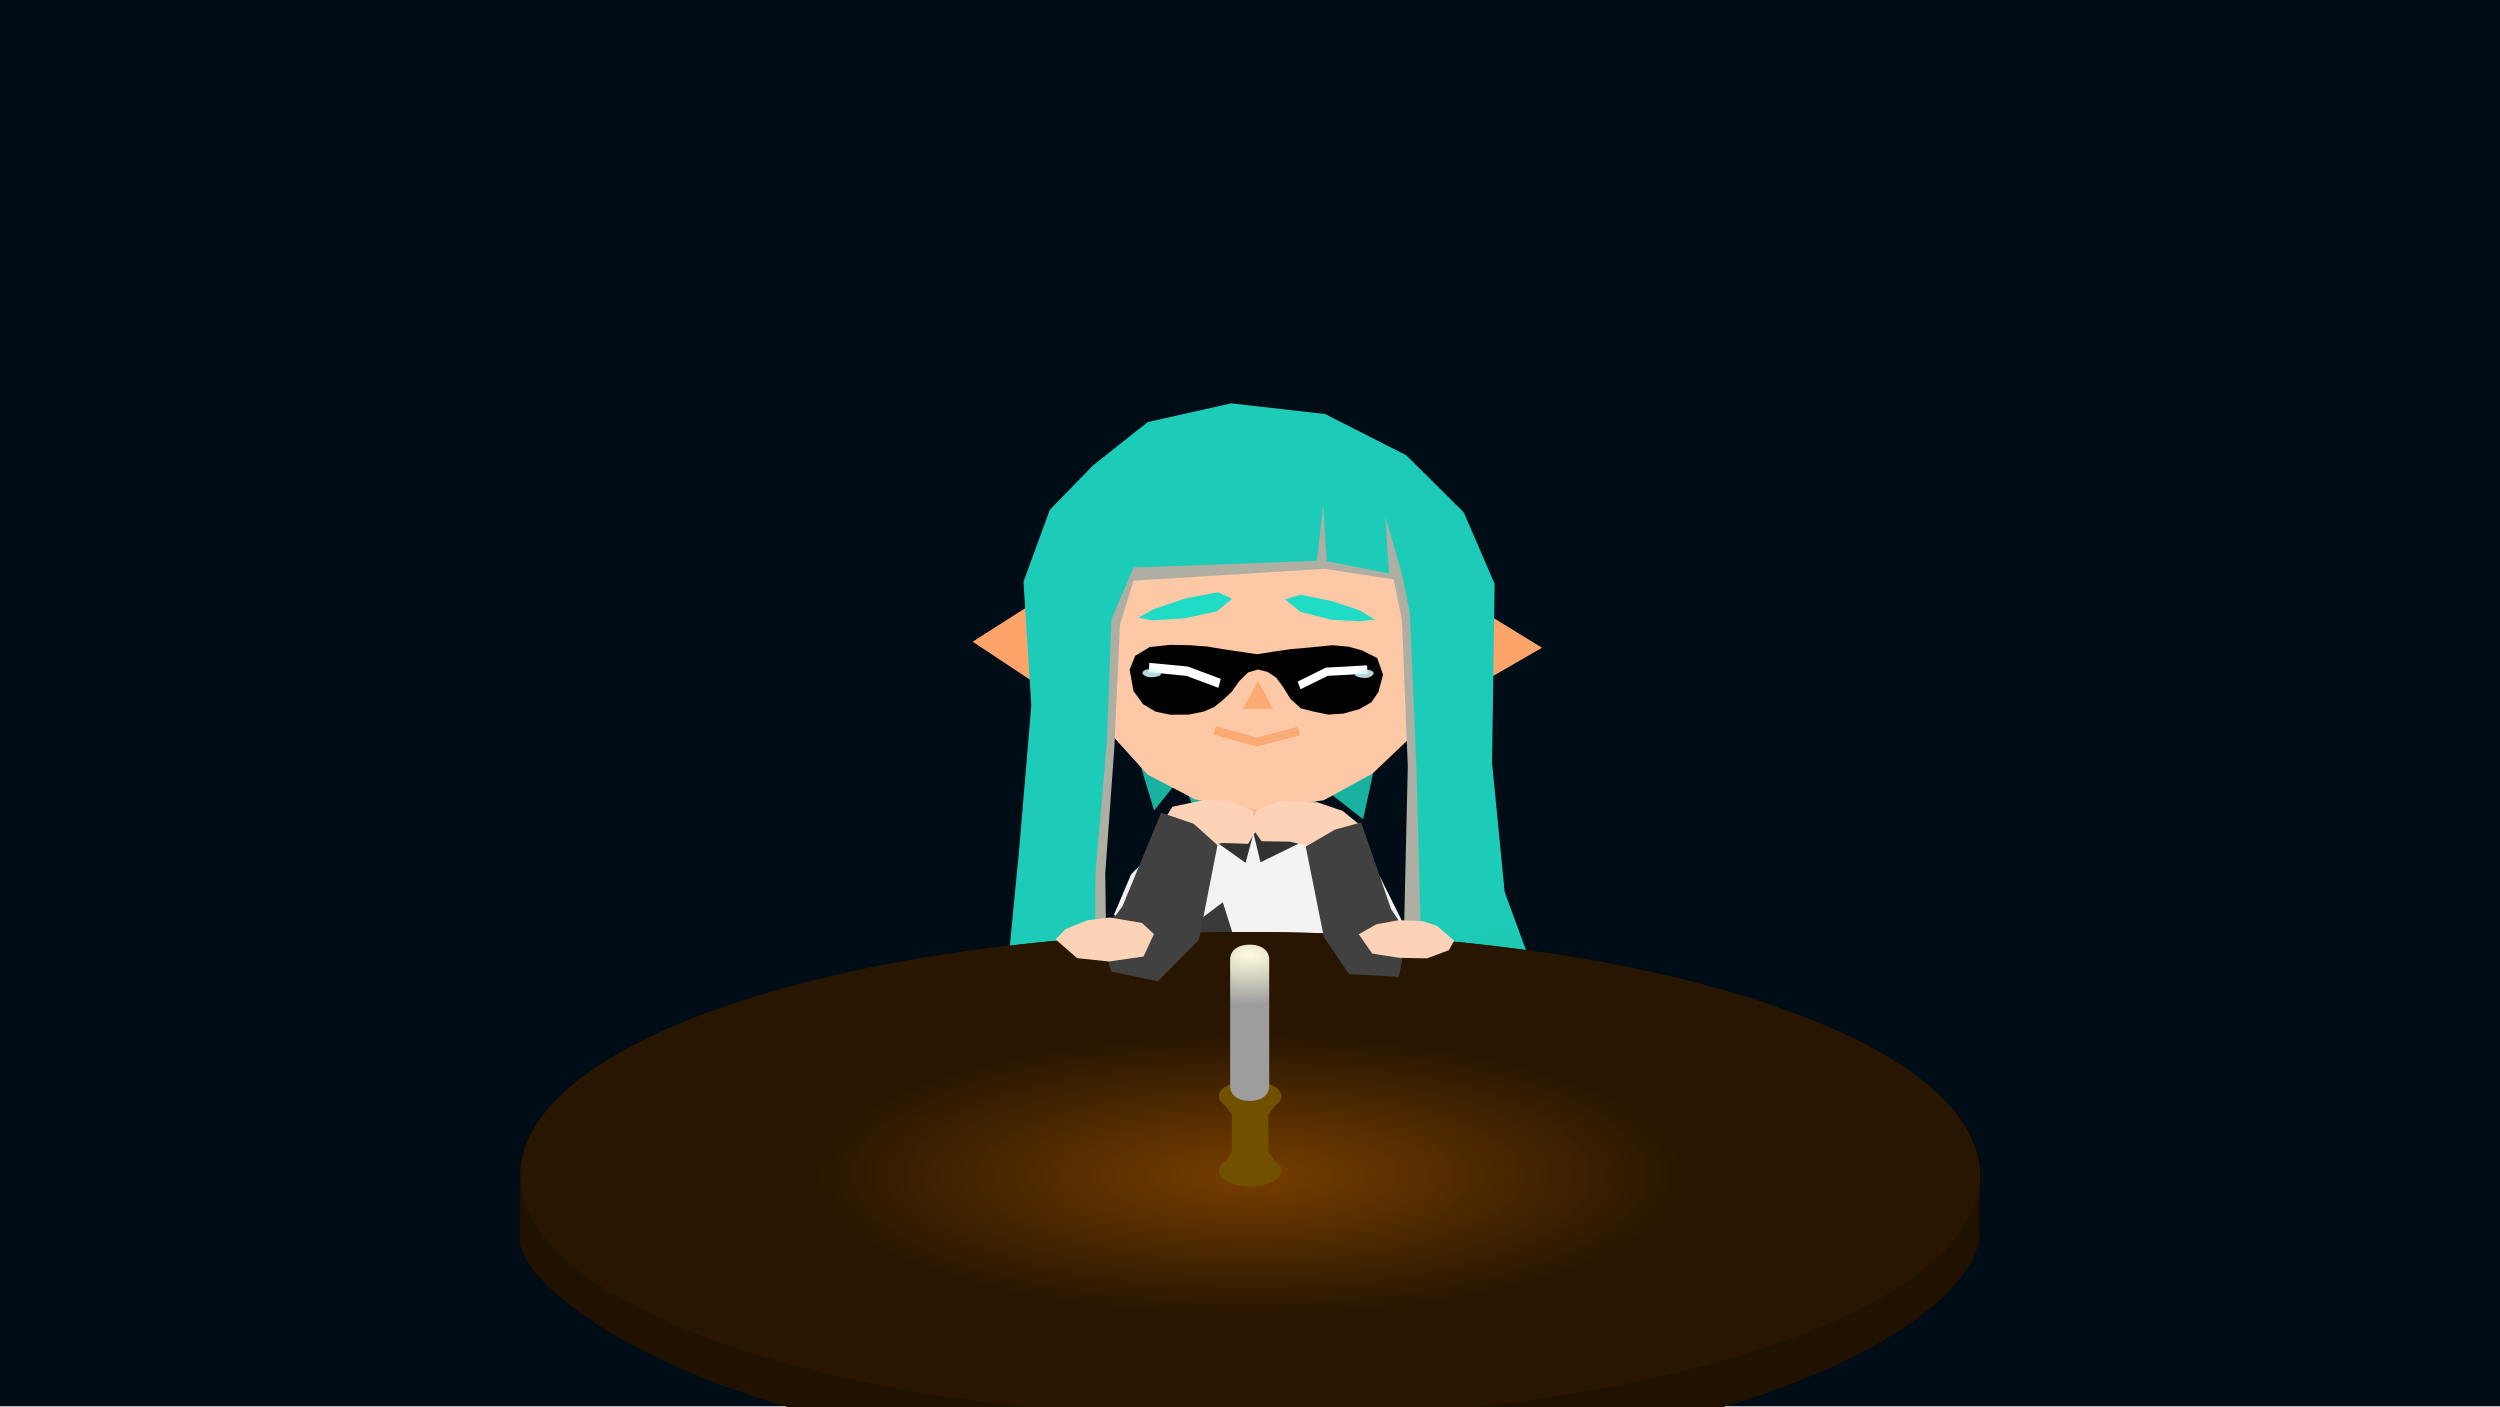
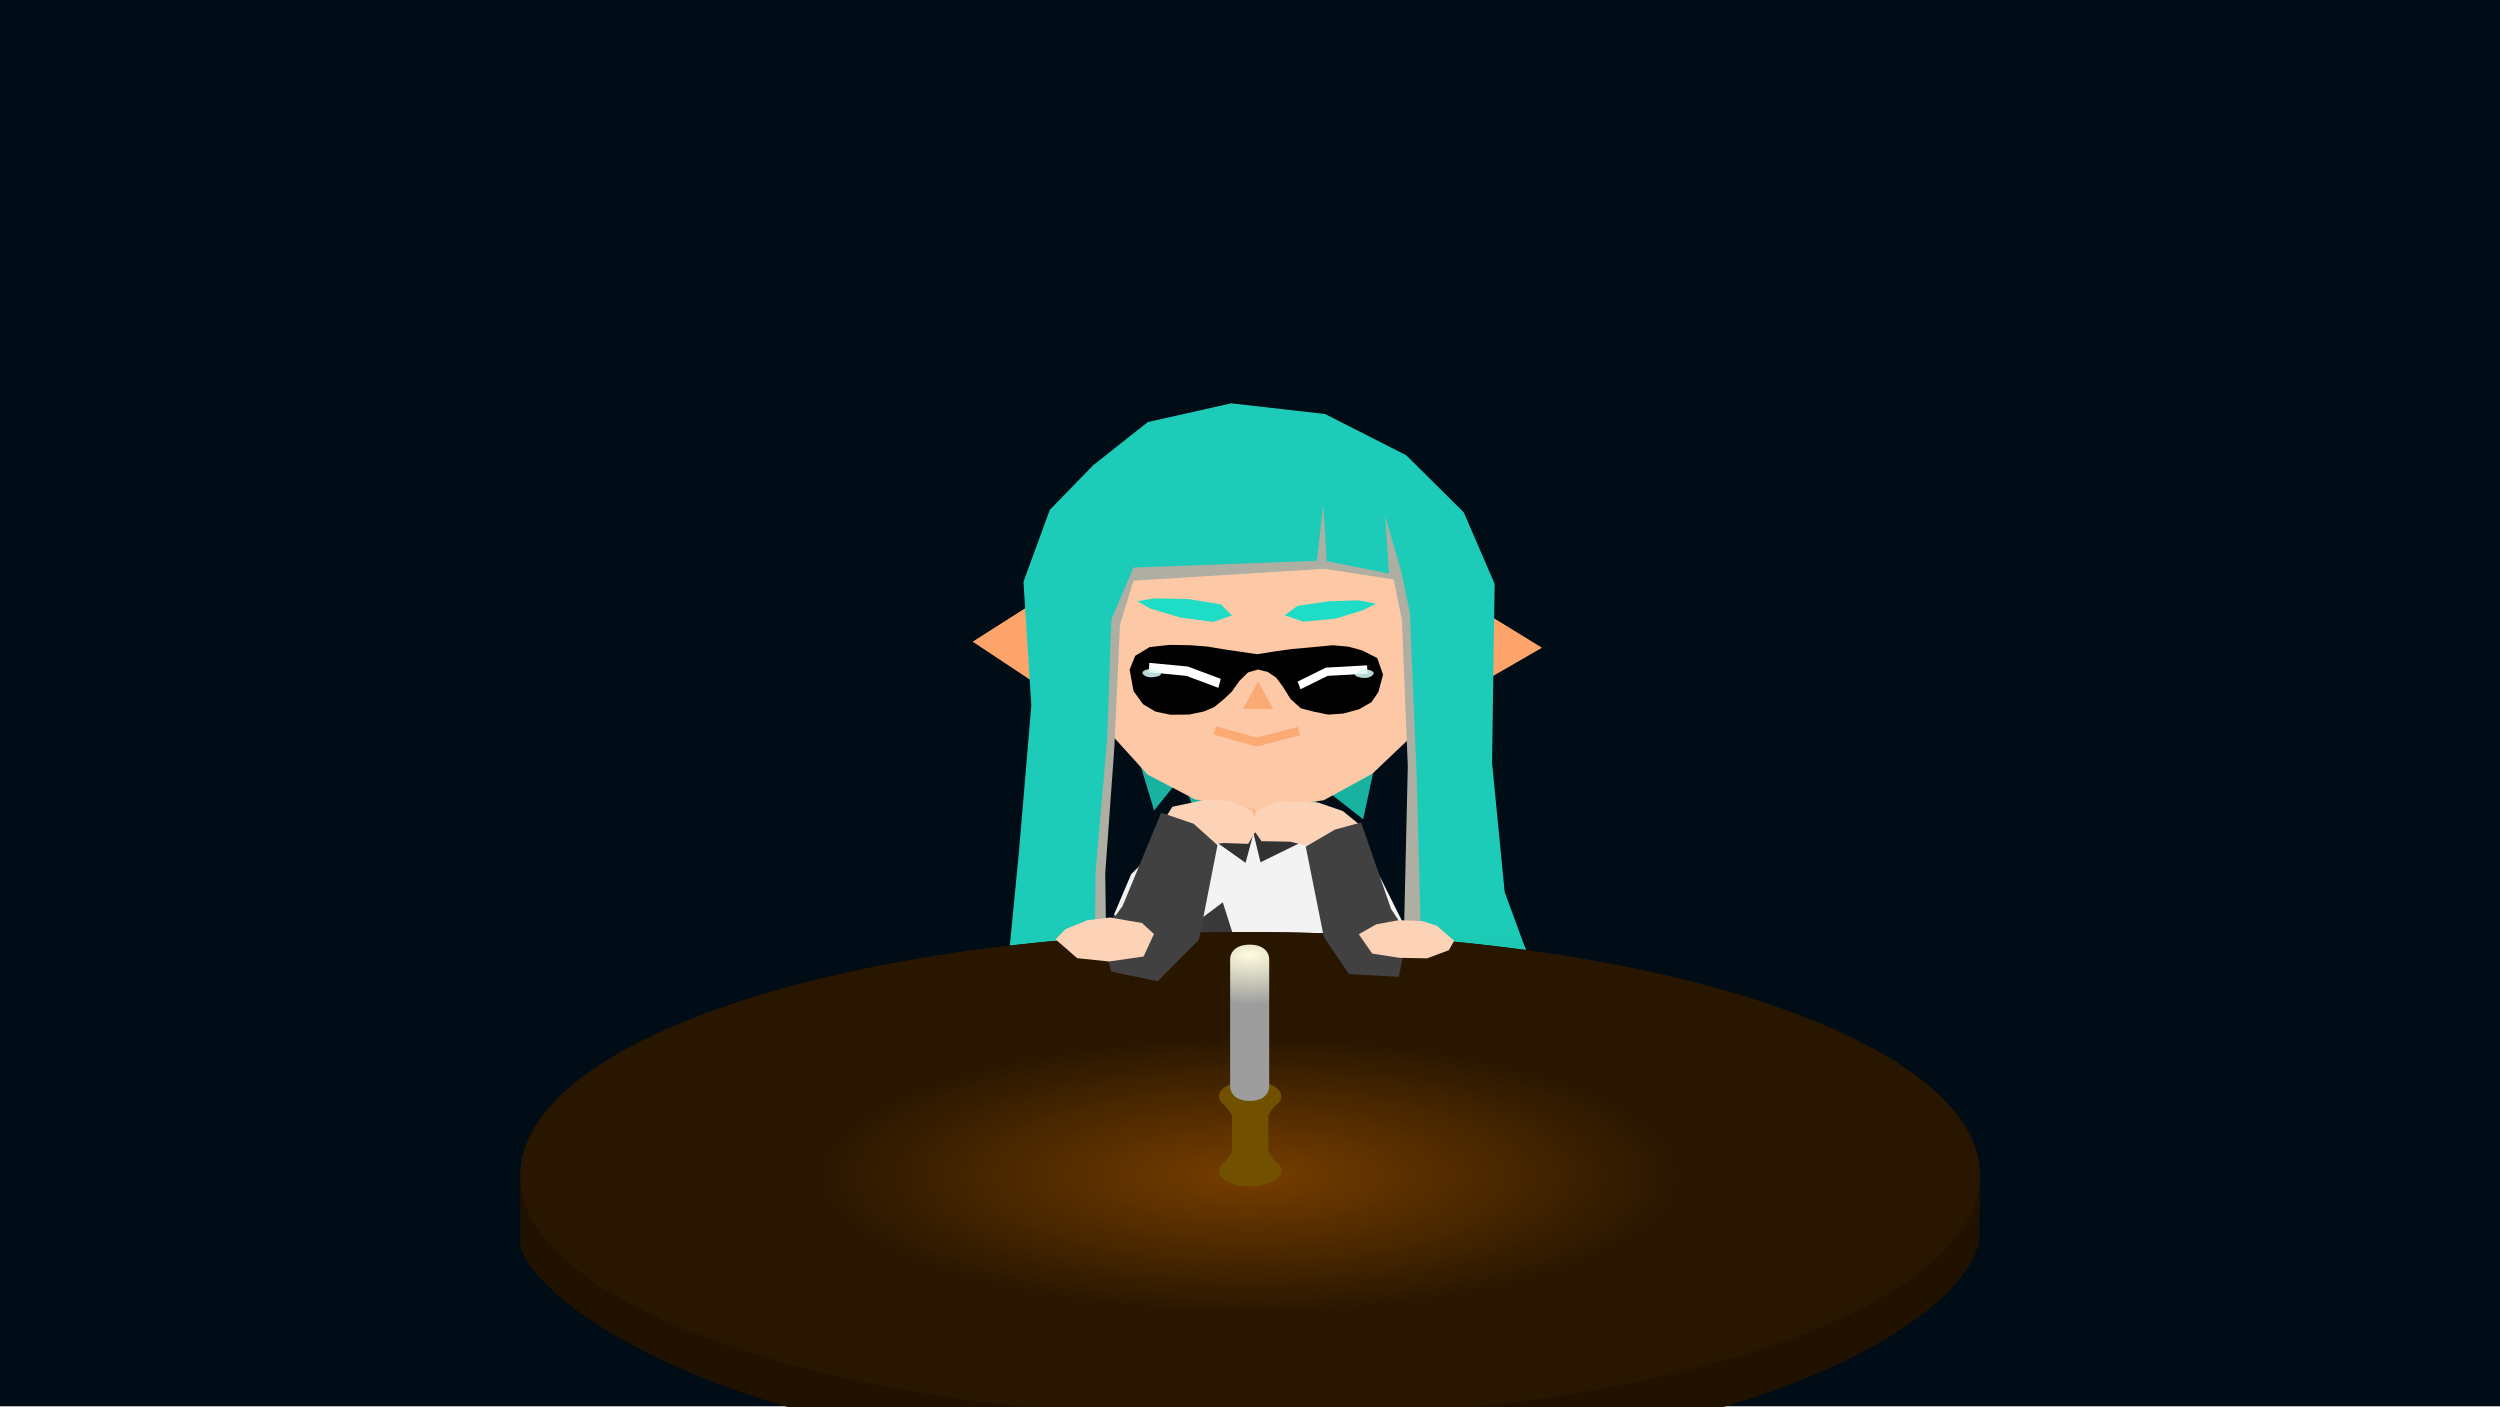
<svg xmlns="http://www.w3.org/2000/svg" xmlns:xlink="http://www.w3.org/1999/xlink" width="1920" height="1080" viewBox="0 0 1920 1080" version="1.1" id="summatia">
  <defs id="defs1">
    <linearGradient id="linearGradient7">
      <stop style="stop-color:#fffbdd;stop-opacity:1;" offset="0" id="stop7" />
      <stop style="stop-color:#9d9d9d;stop-opacity:1;" offset="1" id="stop8" />
    </linearGradient>
    <linearGradient id="linearGradient3">
      <stop style="stop-color:#773e00;stop-opacity:1;" offset="0" id="stop3" />
      <stop style="stop-color:#281600;stop-opacity:1;" offset="1" id="stop4" />
    </linearGradient>
    <clipPath clipPathUnits="userSpaceOnUse" id="clipPath36">
      <path id="path37" style="display:inline;fill:#ffffff;stroke-width:1.13;stroke-linecap:square;stroke-miterlimit:1.5;paint-order:fill markers stroke" d="m 35.738,34.887 c -0.122,0.142 -0.169,0.229 -0.181,0.4 -0.012,0.171 0.033,0.357 0.147,0.462 0.115,0.105 0.276,0.17 0.426,0.186 0.15,0.016 0.306,0.034 0.514,-0.004 0.208,-0.038 0.506,-0.333 0.573,-0.542 0.067,-0.21 0.012,-0.309 -0.162,-0.454 -0.174,-0.145 -0.554,-0.244 -0.813,-0.225 -0.259,0.019 -0.383,0.035 -0.505,0.178 z" />
    </clipPath>
    <clipPath clipPathUnits="userSpaceOnUse" id="clipPath35">
      <path id="path36" style="display:inline;fill:#ffffff;stroke-width:1.182;stroke-linecap:square;stroke-miterlimit:1.5;paint-order:fill markers stroke" d="m 36.054,35.78 c 0.13,0.101 0.288,0.131 0.491,0.148 0.203,0.017 0.42,-0.003 0.586,-0.08 0.166,-0.076 0.257,-0.232 0.336,-0.352 0.078,-0.12 0.084,-0.285 -0.004,-0.441 -0.088,-0.156 -0.266,-0.271 -0.504,-0.325 -0.239,-0.054 -0.632,0.019 -0.828,0.134 -0.195,0.115 -0.294,0.24 -0.291,0.407 0.003,0.167 0.085,0.408 0.215,0.509 z" />
    </clipPath>
    <radialGradient xlink:href="#linearGradient3" id="radialGradient4" cx="960" cy="840" fx="960" fy="840" r="480" gradientTransform="matrix(0.5963422,0,0,0.1919391,387.5115,678.7712)" gradientUnits="userSpaceOnUse" />
    <radialGradient xlink:href="#linearGradient7" id="radialGradient8" cx="971.165" cy="549.211" fx="971.165" fy="549.211" r="15" gradientTransform="matrix(5.079893,0,0,2.512785,-3962.25,-795.5111)" gradientUnits="userSpaceOnUse" />
    <linearGradient xlink:href="#linearGradient44464" id="linearGradient44466" x1="67.294" y1="46.408" x2="82.015" y2="42.96" gradientUnits="userSpaceOnUse" gradientTransform="matrix(-16.59795,0.8676805,0.8676834,16.5979,2315.851,228.58)" />
    <linearGradient id="linearGradient44464">
      <stop style="stop-color:#333333;stop-opacity:1;" offset="0" id="stop44460" />
      <stop style="stop-color:#212121;stop-opacity:1;" offset="1" id="stop44462" />
    </linearGradient>
    <linearGradient xlink:href="#linearGradient44480" id="linearGradient44482" x1="80.828" y1="42.901" x2="93.083" y2="54.099" gradientUnits="userSpaceOnUse" gradientTransform="matrix(-16.59795,0.8676805,0.8676834,16.5979,2315.851,228.58)" />
    <linearGradient id="linearGradient44480">
      <stop style="stop-color:#191919;stop-opacity:1;" offset="0" id="stop44476" />
      <stop style="stop-color:#1a1a1a;stop-opacity:1;" offset="1" id="stop44478" />
    </linearGradient>
    <linearGradient id="linearGradient28165">
      <stop style="stop-color:#3d3d3d;stop-opacity:1;" offset="0" id="stop28161" />
      <stop style="stop-color:#323232;stop-opacity:1;" offset="1" id="stop28163" />
    </linearGradient>
    <linearGradient xlink:href="#linearGradient4322" id="linearGradient19980" x1="37.394" y1="27.035" x2="37.638" y2="50.944" gradientUnits="userSpaceOnUse" />
    <linearGradient id="linearGradient4322">
      <stop style="stop-color:#1dccb8;stop-opacity:1;" offset="0.61" id="stop4318" />
      <stop style="stop-color:#1a9583;stop-opacity:1;" offset="1" id="stop4320" />
    </linearGradient>
    <linearGradient xlink:href="#linearGradient28165" id="linearGradient28167-5" x1="76.784" y1="29.761" x2="86.251" y2="30.79" gradientUnits="userSpaceOnUse" />
    <clipPath clipPathUnits="userSpaceOnUse" id="clipPath44">
      <path id="path45" style="fill:url(#linearGradient45);fill-opacity:1;stroke-width:14.735;stroke-linecap:round;stroke-linejoin:round;paint-order:fill markers stroke" d="m 266.611,136.5 -7.022,7.765 -4.684,12.855 3.6,9.471 5.416,22.46 -1.651,23.497 7.993,3.119 38.132,-0.989 0.011,-18.935 -1.74,-43.253 -5.572,-9.826 -7.423,-7.067 -7.409,-1.904 -6.671,2.716 -5.219,-2.437 z" />
    </clipPath>
    <linearGradient xlink:href="#linearGradient28165" id="linearGradient45" gradientUnits="userSpaceOnUse" x1="76.784" y1="29.761" x2="86.251" y2="30.79" gradientTransform="matrix(4.511852,0.2358639,-0.2358639,4.511852,-84.50394,24.12827)" />
    <clipPath clipPathUnits="userSpaceOnUse" id="clipPath25">
      <path id="path25" style="display:inline;fill:#ffffff;stroke-width:66.747;stroke-linecap:square;stroke-miterlimit:1.5;paint-order:fill markers stroke" d="m 942.525,516.632 -3.451,11.023 -8.039,10.214 -10.641,3.221 -12.24,3.031 -14.553,-0.815 -10.053,-4.762 -6.224,-9.071 -2.963,-13.312 3.306,-9.631 6.953,-7.91 9.01,-5.823 13.926,-1.361 14.327,2.002 10.836,6.512 7.04,8.129 2.766,8.566 v -1.6e-4 z" />
    </clipPath>
    <clipPath clipPathUnits="userSpaceOnUse" id="clipPath27">
      <path id="path27" style="display:inline;fill:#ffffff;stroke-width:67.431;stroke-linecap:square;stroke-miterlimit:1.5;paint-order:fill markers stroke" d="m 1028.679,491.353 11.729,2.671 7.731,5.981 6.164,9.016 1.059,11.466 -4.648,12.013 -5.65,6.565 -8.681,3.609 -9.925,0.689 -13.921,-1.394 -11.7,-5.636 -8.612,-10.344 -2.697,-9.589 3.872,-8.627 8.734,-8.195 12.219,-6.044 z" />
    </clipPath>
    <clipPath clipPathUnits="userSpaceOnUse" id="clipPath29">
      <path id="path31" style="display:inline;fill:#ffffff;stroke-width:66.748;stroke-linecap:square;stroke-miterlimit:1.5;paint-order:fill markers stroke" d="m 942.525,516.632 -3.451,11.023 -8.039,10.214 -10.641,3.221 -12.24,3.031 -14.553,-0.815 -10.053,-4.762 -6.224,-9.071 -2.963,-13.312 3.465,-7.553 6.953,-4.235 9.49,-1.828 13.446,-1.041 15.446,0.884 9.717,1.878 6.88,4.614 2.766,7.767 v -1.2e-4 z" />
    </clipPath>
    <clipPath clipPathUnits="userSpaceOnUse" id="clipPath33">
      <path id="path33" style="display:inline;fill:#ffffff;stroke-width:67.431;stroke-linecap:square;stroke-miterlimit:1.5;paint-order:fill markers stroke" d="m 1026.443,502.218 12.529,1.713 9.17,1.667 5.844,4.861 1.374,10.029 -2.953,12.352 -7.345,6.226 -8.681,3.609 -9.925,0.689 -13.921,-1.394 -11.7,-5.636 -8.612,-10.344 -2.697,-9.589 3.872,-8.628 7.136,-2.763 11.259,-1.891 z" />
    </clipPath>
  </defs>
  <g id="layer1">
    <rect style="fill:#000c16;stroke-width:16;stroke-linecap:round;stroke-linejoin:round;paint-order:stroke fill markers;fill-opacity:1" id="rect1" width="1920" height="1080" x="0" y="0" />
    <g id="g19">
      <g id="g21">
        <path id="rect18344" style="display:inline;fill:#19b2a1;fill-opacity:1;stroke-width:55.347;stroke-linecap:round;stroke-linejoin:round;stroke-miterlimit:1.5;paint-order:fill markers stroke" d="m 1064.428,547.842 -201.458,-2.991 23.366,77.601 20.654,-25.644 13.697,33.508 47.978,-38.036 32.296,38.714 15.974,-25.302 29.968,23.515 z" class="summatia-head" />
        <rect style="display:inline;fill:#f7b88d;fill-opacity:1;stroke:none;stroke-width:63.571;stroke-linecap:round;stroke-linejoin:round;stroke-miterlimit:1.5;paint-order:fill markers stroke" id="rect7023" width="50.104" height="26.275" x="-989.142" y="617.053" transform="matrix(-0.9999961,0.00280194,0.00280196,0.9999961,0,0)" />
        <path id="rect1627" style="fill:#f7b88d;fill-opacity:1;stroke-width:54.206;stroke-linecap:round;stroke-linejoin:round;paint-order:fill markers stroke" d="m 1026.175,912.072 -6.354,-44.818 13.902,-101.434 -7.037,-37.071 5.534,-7.858 5.41,90.426 43.412,-7.866 -6.141,-84.698 -45.789,-72.917 -17.666,-11.354 -98.171,6.43 -40.365,35.136 1.581,66.693 3.148,138.004 -6.326,38.735 16.373,38.143 9.293,111.424 11.209,170.412 10.496,52.325 68.73,12.535 -31.816,-67.06 -8.923,-179.792 -0.523,-91.627 20.78,3.531 9.613,92.122 11.912,167.321 16.834,43.224 62.99,18.896 -31.036,-54.871 -10.221,-174.568 z" />
        <path id="rect7144" style="display:inline;fill:url(#linearGradient44466);fill-opacity:1;stroke-width:54.206;stroke-linecap:round;stroke-linejoin:round;paint-order:fill markers stroke" d="m 1036.671,1011.767 -2.252,-37.514 -0.21,-68.657 -86.088,42.143 23.178,75.467 40.129,2.83 z" />
        <path id="rect7088" style="display:inline;fill:url(#linearGradient44482);fill-opacity:1;stroke-width:54.206;stroke-linecap:round;stroke-linejoin:round;paint-order:fill markers stroke" d="m 1036.279,901.974 -162.377,23.993 12.088,48.842 4.354,57.036 27.456,2.605 30.553,-7.626 8.383,-61.301 31.358,-23.413 z" />
        <path id="rect7-61" style="display:inline;fill:#1dccb8;fill-opacity:1;stroke-width:9.101;stroke-linecap:round;stroke-linejoin:round" d="m 881.502,914.036 -6.23,3.349 12.683,51.715 5.947,63.082 4.947,0.469 -5.136,-64 z" />
        <g id="g12461-1" style="display:inline;stroke-width:1.541" transform="matrix(20.70068,2.170246,-2.170246,20.70061,-685.3897,35.94468)">
          <path id="rect7255-2" style="fill:url(#linearGradient28167-5);fill-opacity:1;stroke-width:3.261;stroke-linecap:round;stroke-linejoin:round;paint-order:fill markers stroke" d="m 78.907,20.781 -1.462,1.798 -0.887,2.895 0.905,2.052 1.457,4.902 -0.093,5.213 1.803,0.597 8.417,-0.659 -0.216,-4.185 -0.884,-9.54 -1.345,-2.108 -1.723,-1.476 -1.66,-0.335 -1.443,0.677 -1.182,-0.478 z" />
          <path id="rect3-4" style="display:inline;fill:#f3f3f3;fill-opacity:1;stroke-width:3.166;stroke-linecap:round;stroke-linejoin:round" transform="matrix(0.2210344,-0.01155491,0.01155491,0.2210344,18.39948,-6.309615)" d="m 270.063,133.239 13.529,-3.186 25.489,3.511 3.341,20.444 -10.392,8.076 -7.121,-12.6 -12.202,19.008 -7.623,-20.352 -11.386,9.531 -11.515,-11.457 -1.353,-8.294 z" clip-path="url(#clipPath44)" />
          <path id="rect4-0" style="fill:#323232;fill-opacity:1;stroke-width:1.944" transform="matrix(0.2210344,-0.01155491,0.01155491,0.2210344,18.39948,-6.309615)" d="m 268.6,135.096 5.158,-2.312 5.831,3.623 -1.06,4.964 z" />
          <path id="path5-7" style="fill:#323232;fill-opacity:1;stroke-width:1.944" transform="matrix(0.2210344,-0.01155491,0.01155491,0.2210344,18.39948,-6.309615)" d="m 292.315,134.868 -6.58,-2.376 -6.146,3.915 1.424,4.74 z" />
        </g>
      </g>
      <g id="g20" class="summatia-head">
        <path id="path35540-5" style="display:inline;fill:#fda46b;stroke-width:51.48;stroke-linecap:square;stroke-linejoin:round;stroke-miterlimit:1.5;paint-order:stroke fill markers" d="m 1184.25,497.466 -94.665,-58.151 -7.43,117.067 z" />
        <path id="path35595-6" style="display:inline;fill:#fda46b;fill-opacity:1;stroke-width:51.48;stroke-linecap:square;stroke-linejoin:round;stroke-miterlimit:1.5;paint-order:stroke fill markers" d="m 747.001,492.806 67.392,-42.937 9.898,94.229 z" />
        <path id="rect29671-9" style="fill:#fdc8a5;fill-opacity:1;stroke-width:40.907;stroke-linecap:square;stroke-linejoin:round;stroke-miterlimit:1.5;paint-order:stroke fill markers" d="m 812.264,421.705 -19.138,39.948 7.857,49.072 -2.039,27.314 41.398,11.633 41.054,45.256 36.442,19.04 46.329,7.669 52.444,-7.031 37.459,-20.487 39.448,-37.534 12.178,-48.003 -3.961,-50.081 -13.101,-45.404 -2.865,-34.631 -16.755,-30.543 -55.263,-10.951 -60.476,19.008 -76.606,-0.753 -37.075,20.629 z" />
        <g id="g22">
          <g id="g34873-7" transform="matrix(-14.30522,-1.419433,-1.229907,13.76631,1561.106,121.8662)" style="display:inline;stroke-width:1.364">
            <path id="mouth-smile" style="display:inline;fill:none;stroke:#fcaa73;stroke-width:0.482;stroke-linecap:round;stroke-linejoin:bevel;stroke-miterlimit:1.5;stroke-dasharray:none;stroke-opacity:1;paint-order:fill markers stroke" d="m 40.807,36.102 -2.282,0.418 -2.197,-0.843 2.197,0.843 z" />
            <path id="mouth-sad" style="display:none;fill:none;stroke:#fcaa73;stroke-width:0.482;stroke-linecap:round;stroke-linejoin:bevel;stroke-miterlimit:1.5;stroke-dasharray:none;stroke-opacity:1;paint-order:fill markers stroke" d="m 40.955,36.721 -2.459,-0.9 -2.279,0.379 2.279,-0.379 z" />
          </g>
          <g id="mouth-laugh" transform="matrix(-64.39817,-7.367577,-8.32369,64.34145,3547.245,-1154.942)" style="display:none;stroke-width:1.463">
            <path id="rect29358-2" style="stroke-width:0.774;stroke-linecap:square;stroke-miterlimit:1.5;paint-order:fill markers stroke" d="m 35.505,30.702 1.226,0.113 -0.139,0.202 -0.164,0.128 -0.377,0.034 -0.343,-0.101 -0.116,-0.145 z" />
            <path id="path29517-5" style="fill:#ffffff;fill-opacity:1;stroke-width:0.774;stroke-linecap:square;stroke-miterlimit:1.5;paint-order:fill markers stroke" d="m 35.505,30.702 1.226,0.113 -0.271,0.016 -0.052,0.093 -0.103,-0.083 -0.4,-0.039 -0.103,0.093 -0.024,-0.124 z" />
            <path id="path29519-47" style="fill:#ffffff;fill-opacity:1;stroke-width:0.774;stroke-linecap:square;stroke-miterlimit:1.5;paint-order:fill markers stroke" d="m 35.976,31.082 0.09,-0.068 0.086,0.089 0.277,0.042 -0.377,0.034 -0.343,-0.101 z" />
          </g>
          <g id="mouth-mad" transform="matrix(-64.39817,-7.367577,-8.32369,64.34145,3547.245,-1154.942)" style="display:none;stroke-width:1.463">
            <path id="path28" style="stroke-width:0.774;stroke-linecap:square;stroke-miterlimit:1.5;paint-order:fill markers stroke" d="m 35.646,30.713 0.929,0.089 -0.029,0.211 -0.002,0.18 -0.487,-0.051 -0.464,-0.043 0.048,-0.177 z" />
            <path id="path29" style="fill:#ffffff;fill-opacity:1;stroke-width:0.774;stroke-linecap:square;stroke-miterlimit:1.5;paint-order:fill markers stroke" d="m 35.646,30.713 0.929,0.089 -0.114,0.029 -0.065,0.114 -0.09,-0.104 -0.4,-0.039 -0.103,0.093 -0.024,-0.124 z" />
            <path id="path30" style="fill:#ffffff;fill-opacity:1;stroke-width:0.774;stroke-linecap:square;stroke-miterlimit:1.5;paint-order:fill markers stroke" d="m 35.976,31.082 0.09,-0.068 0.086,0.089 0.392,0.09 -0.487,-0.051 -0.464,-0.043 z" />
          </g>
          <path id="path37896-4" style="display:inline;fill:#fcaa73;stroke-width:54.73;stroke-linecap:square;stroke-linejoin:round;stroke-miterlimit:1.5;paint-order:stroke fill markers" d="m 954.723,544.405 23.039,0.082 -11.594,-21.32 -11.445,21.238 z" />
          <g id="blush" style="display:inline;stroke-width:1.364;opacity:0" transform="matrix(-24.86623,0.1291404,0.1378695,26.54456,1927.445,-412.7806)">
            <path id="path49" style="fill:#ff807f;stroke-width:19.1;paint-order:stroke fill markers;fill-opacity:1" transform="matrix(-0.0402141,1.9564324e-4,2.0886756e-4,0.03767148,77.59669,15.17296)" d="m 908.229,551.425 -6.084,7.344 -14.688,3.042 -14.688,-3.042 -6.084,-7.344 6.084,-7.344 14.688,-3.042 14.688,3.042 z" />
            <path id="ellipse49" style="fill:#ff807f;stroke-width:0.743;paint-order:stroke fill markers;fill-opacity:1" transform="matrix(-0.9999882,0.00486498,0.00554436,0.9999846,0,0)" d="m -34.482,36.282 -0.245,0.277 -0.591,0.115 -0.591,-0.115 -0.245,-0.277 0.245,-0.277 0.591,-0.115 0.591,0.115 z" />
          </g>
          <g id="eye" style="display:none">
            <path id="rect29546-3" style="display:inline;stroke-width:90.24;stroke-linecap:square;stroke-miterlimit:1.5;paint-order:fill markers stroke" d="m 927.785,490.227 11.379,4.941 13.978,4.835 12.22,2.445 13.318,-2.092 13.406,-5.994 14.141,-6.052 17.942,-2.93 12.253,1.116 11.069,3.998 9.1,9.717 5.599,17.94 -3.563,13.258 -5.313,7.863 -9.487,5.418 -12.046,3.331 -11.66,0.812 -11.028,-2.244 -10.017,-2.573 -7.961,-7.19 -5.891,-9.504 -5.096,-6.852 -6.49,-4.385 -7.492,-1.888 -7.663,2.235 -6.553,6.47 -6.084,8.511 -6.803,6.319 -6.556,5.329 -7.916,3.353 -11.328,2.395 -14.306,0.117 -11.468,-2.372 -9.638,-5.761 -7.289,-10.063 -2.986,-16.373 4.487,-13.139 11.294,-11.014 15.782,-4.641 15.593,0.244 z" />
            <g id="g24" class="eye-open" style="display:none">
              <path id="path35304-0" style="display:inline;fill:#ffffff;stroke-width:67.431;stroke-linecap:square;stroke-miterlimit:1.5;paint-order:fill markers stroke" d="m 1028.679,491.353 11.729,2.672 7.731,5.981 6.164,9.016 1.059,11.466 -4.648,12.013 -5.65,6.565 -8.681,3.609 -9.925,0.689 -13.921,-1.394 -11.7,-5.636 -8.612,-10.344 -2.697,-9.589 3.872,-8.628 8.734,-8.195 12.219,-6.044 z" />
              <path id="path35306-7" style="display:inline;fill:#ffffff;stroke-width:66.747;stroke-linecap:square;stroke-miterlimit:1.5;paint-order:fill markers stroke" d="m 942.525,516.632 -3.451,11.023 -8.039,10.214 -10.641,3.221 -12.24,3.031 -14.553,-0.815 -10.053,-4.762 -6.224,-9.071 -2.963,-13.312 3.306,-9.631 6.953,-7.91 9.01,-5.823 13.926,-1.361 14.327,2.002 10.836,6.512 7.04,8.129 2.766,8.566 v -1.6e-4 z" />
              <g id="g27" clip-path="url(#clipPath27)">
                <path id="path81" style="display:inline;fill:#9ae4b6;fill-opacity:1;stroke-width:62.174;stroke-linecap:square;stroke-linejoin:round;stroke-miterlimit:1.5;paint-order:stroke fill markers" d="m 998.222,527.822 11.278,9.581 14.145,2.099 13.221,-5.946 8.755,-12.397 1.942,-15.527 -5.39,-14.496 -11.278,-9.581 -14.145,-2.099 -13.221,5.946 -8.754,12.397 -1.942,15.527 z" mask="none" class="pupil left-pupil" />
                <path id="path82" style="display:inline;stroke-width:51.781;stroke-linecap:square;stroke-linejoin:round;stroke-miterlimit:1.5;paint-order:stroke fill markers" d="m 1006.726,521.822 7.126,5.862 8.849,1.161 8.202,-3.852 5.356,-7.832 1.076,-9.714 -3.493,-8.993 -7.126,-5.862 -8.849,-1.161 -8.202,3.852 -5.356,7.832 -1.076,9.714 z" mask="none" class="pupil left-pupil" />
              </g>
              <g id="g25" clip-path="url(#clipPath25)">
                <path id="path35475-4" style="fill:#9ae4b6;fill-opacity:1;stroke-width:62.174;stroke-linecap:square;stroke-linejoin:round;stroke-miterlimit:1.5;paint-order:stroke fill markers" d="m 891.202,527.187 11.278,9.581 14.145,2.099 13.221,-5.946 8.754,-12.397 1.942,-15.527 -5.39,-14.496 -11.278,-9.581 -14.145,-2.099 -13.221,5.946 -8.754,12.397 -1.942,15.527 z" mask="none" class="pupil right-pupil" clip-path="none" />
                <path id="path35477-3" style="stroke-width:51.782;stroke-linecap:square;stroke-linejoin:round;stroke-miterlimit:1.5;paint-order:stroke fill markers" d="m 899.706,521.187 7.126,5.862 8.849,1.16 8.202,-3.852 5.356,-7.832 1.076,-9.714 -3.493,-8.992 -7.126,-5.862 -8.849,-1.16 -8.202,3.852 -5.356,7.832 -1.076,9.714 z" mask="none" class="pupil right-pupil" clip-path="none" />
              </g>
              <g id="g3-1" class="tears" style="display:inline" transform="translate(-0.04364516,0.1242192)">
                <path id="path3-2" style="fill:#d5f9f5;fill-opacity:0.867;stroke-width:7.554;paint-order:fill markers stroke" d="m 921.08,541.491 c 0.494,1.898 -10.012,4.671 -15.346,5.081 -5.335,0.41 -15.151,-2.367 -14.771,-4.358 0.38,-1.992 10.332,-0.2 14.731,-0.237 4.399,-0.037 14.893,-2.384 15.386,-0.486 z" />
                <path id="path6" style="fill:#d5f9f5;fill-opacity:0.867;stroke-width:7.554;paint-order:fill markers stroke" d="m 1011.086,541.707 c -0.494,1.898 8.539,4.336 13.873,4.746 5.335,0.41 14.414,-2.367 14.034,-4.358 -0.381,-1.992 -9.595,-0.2 -13.994,-0.237 -4.399,-0.037 -13.42,-2.049 -13.913,-0.151 z" />
              </g>
            </g>
            <g id="g26" style="display:inline;stroke-width:1.364" class="eye-close" transform="matrix(124.4558,-15.85674,16.19619,144.3021,-3970.725,-3286.39)">
              <path id="path17-5" style="display:inline;fill:none;stroke:#ffffff;stroke-width:0.044;stroke-linecap:square;stroke-miterlimit:1.5;stroke-dasharray:none;stroke-opacity:1;paint-order:fill markers stroke" d="m 36.376,30.307 -0.226,-0.014 -0.183,0.052" />
              <path id="path18-0" style="display:inline;fill:none;stroke:#ffffff;stroke-width:0.05;stroke-linecap:square;stroke-miterlimit:1.5;stroke-dasharray:none;stroke-opacity:1;paint-order:fill markers stroke" d="m 35.481,30.293 -0.179,-0.096 -0.206,-0.04" />
              <g id="g9-3" class="tears" style="display:inline;stroke-width:1.364" transform="matrix(1.039594,-0.01383317,-0.03810297,1.091226,-0.2756853,-2.271613)">
                <path id="path9-5" style="fill:#d5f9f5;fill-opacity:0.867;stroke-width:0.056;paint-order:fill markers stroke" transform="matrix(0.9940167,0.1092282,-0.1290478,0.9916384,0,0)" d="m 38.706,26.203 c -0.028,0 -0.042,-0.018 -0.042,-0.027 0,-0.009 0.011,-0.024 0.039,-0.024 0.028,0 0.058,0.021 0.058,0.029 -5e-6,0.009 -0.027,0.022 -0.054,0.022 z" />
                <path id="path10-6" style="fill:#d5f9f5;fill-opacity:0.867;stroke-width:0.056;paint-order:fill markers stroke" d="m 36.373,30.359 c 0.027,0.003 0.048,-0.01 0.049,-0.019 0.001,-0.009 -0.015,-0.023 -0.043,-0.026 -0.027,-0.003 -0.051,0.009 -0.052,0.017 -0.001,0.009 0.018,0.024 0.046,0.027 z" />
              </g>
            </g>
          </g>
          <g id="eye-half" style="display:inline">
            <path id="path15" style="display:inline;stroke-width:90.24;stroke-linecap:square;stroke-miterlimit:1.5;paint-order:fill markers stroke" d="m 927.333,496.554 11.831,2.002 14.43,2.124 11.768,1.766 13.318,-2.092 13.632,-1.927 12.559,-1.088 18.619,-1.801 12.253,1.116 10.39,2.868 11.586,5.876 4.469,12.743 -3.563,13.258 -5.313,7.863 -9.487,5.418 -12.046,3.331 -11.66,0.812 -11.029,-2.244 -10.016,-2.573 -7.961,-7.19 -5.891,-9.504 -5.096,-6.852 -6.49,-4.385 -7.492,-1.888 -7.663,2.235 -6.553,6.47 -6.084,8.511 -6.803,6.319 -6.556,5.329 -7.916,3.353 -11.329,2.395 -14.306,0.117 -11.468,-2.372 -9.638,-5.761 -7.289,-10.063 -2.986,-16.373 4.262,-10.652 11.068,-6.72 15.33,-1.704 15.593,0.244 z" />
            <g id="g28" class="eye-open" style="display:none">
              <path id="path16" style="display:inline;fill:#ffffff;stroke-width:67.431;stroke-linecap:square;stroke-miterlimit:1.5;paint-order:fill markers stroke" d="m 1026.443,502.218 12.529,1.713 9.17,1.667 5.844,4.861 1.374,10.029 -2.953,12.352 -7.345,6.226 -8.681,3.609 -9.925,0.689 -13.921,-1.394 -11.7,-5.636 -8.612,-10.344 -2.697,-9.589 3.872,-8.628 7.136,-2.763 11.259,-1.891 z" />
              <path id="path17" style="display:inline;fill:#ffffff;stroke-width:66.747;stroke-linecap:square;stroke-miterlimit:1.5;paint-order:fill markers stroke" d="m 942.525,516.632 -3.451,11.023 -8.039,10.214 -10.641,3.221 -12.24,3.031 -14.553,-0.815 -10.053,-4.762 -6.224,-9.071 -2.963,-13.312 3.465,-7.553 6.953,-4.235 9.49,-1.828 13.446,-1.042 15.446,0.883 9.717,1.878 6.88,4.614 2.766,7.767 v -1.6e-4 z" />
              <g id="g31" clip-path="url(#clipPath33)">
                <path id="path4" style="display:inline;fill:#9ae4b6;fill-opacity:1;stroke-width:62.174;stroke-linecap:square;stroke-linejoin:round;stroke-miterlimit:1.5;paint-order:stroke fill markers" d="m 998.222,527.822 11.278,9.581 14.145,2.099 13.221,-5.946 8.755,-12.397 1.942,-15.527 -5.39,-14.496 -11.278,-9.581 -14.145,-2.099 -13.221,5.946 -8.755,12.397 -1.942,15.527 z" mask="none" class="pupil left-pupil" />
                <path id="path5" style="display:inline;stroke-width:51.781;stroke-linecap:square;stroke-linejoin:round;stroke-miterlimit:1.5;paint-order:stroke fill markers" d="m 1006.726,521.822 7.126,5.862 8.849,1.161 8.202,-3.852 5.356,-7.832 1.076,-9.714 -3.493,-8.993 -7.126,-5.862 -8.849,-1.161 -8.202,3.852 -5.356,7.832 -1.076,9.714 z" mask="none" class="pupil left-pupil" />
              </g>
              <g id="g29" clip-path="url(#clipPath29)">
                <path id="path1" style="display:inline;fill:#9ae4b6;fill-opacity:1;stroke-width:62.174;stroke-linecap:square;stroke-linejoin:round;stroke-miterlimit:1.5;paint-order:stroke fill markers" d="m 891.202,527.187 11.278,9.581 14.145,2.099 13.221,-5.946 8.754,-12.397 1.942,-15.527 -5.39,-14.496 -11.278,-9.581 -14.145,-2.099 -13.221,5.946 -8.754,12.397 -1.942,15.527 z" mask="none" class="pupil right-pupil" />
                <path id="path2" style="display:inline;stroke-width:51.782;stroke-linecap:square;stroke-linejoin:round;stroke-miterlimit:1.5;paint-order:stroke fill markers" d="m 899.706,521.187 7.126,5.862 8.849,1.16 8.202,-3.852 5.356,-7.832 1.076,-9.714 -3.493,-8.992 -7.126,-5.862 -8.849,-1.16 -8.202,3.852 -5.356,7.832 -1.076,9.714 z" mask="none" class="pupil right-pupil" />
              </g>
              <g id="g8-6" class="tears" style="display:inline" transform="translate(-0.3127521,-0.35973)">
                <path id="path7" style="fill:#d5f9f5;fill-opacity:0.867;stroke-width:7.554;paint-order:fill markers stroke" d="m 921.08,541.491 c 0.494,1.898 -10.012,4.671 -15.346,5.081 -5.335,0.41 -15.151,-2.367 -14.771,-4.358 0.38,-1.992 10.332,-0.2 14.731,-0.237 4.399,-0.037 14.893,-2.384 15.386,-0.486 z" />
                <path id="path8-0" style="fill:#d5f9f5;fill-opacity:0.867;stroke-width:7.554;paint-order:fill markers stroke" d="m 1011.086,541.707 c -0.494,1.898 8.539,4.336 13.873,4.746 5.335,0.41 14.414,-2.367 14.034,-4.358 -0.381,-1.992 -9.595,-0.2 -13.994,-0.237 -4.399,-0.037 -13.42,-2.049 -13.913,-0.151 z" />
              </g>
            </g>
            <g id="g23" style="display:inline;stroke-width:1.364" transform="matrix(124.4558,-15.85674,16.19619,144.3021,-3970.725,-3282.236)" class="eye-close">
              <path id="path22" style="display:inline;fill:none;stroke:#ffffff;stroke-width:0.044;stroke-linecap:square;stroke-miterlimit:1.5;stroke-dasharray:none;stroke-opacity:1;paint-order:fill markers stroke" d="m 36.376,30.307 -0.226,-0.014 -0.157,0.047" />
              <path id="path23" style="display:inline;fill:none;stroke:#ffffff;stroke-width:0.05;stroke-linecap:square;stroke-miterlimit:1.5;stroke-dasharray:none;stroke-opacity:1;paint-order:fill markers stroke" d="M 35.467,30.272 35.301,30.197 35.096,30.157" />
              <g id="g9" class="tears" style="display:inline;stroke-width:1.364" transform="matrix(1.02168,-0.02056304,-0.0353139,1.173078,0.2897783,-4.506083)">
                <path id="path9" style="fill:#d5f9f5;fill-opacity:0.867;stroke-width:0.056;paint-order:fill markers stroke" transform="matrix(0.9940167,0.1092282,-0.1290478,0.9916384,0,0)" d="m 38.765,26.181 c 0,0.009 -0.033,0.015 -0.061,0.015 -0.028,0 -0.051,-0.012 -0.051,-0.02 0,-0.009 0.021,-0.017 0.049,-0.017 0.028,0 0.063,0.014 0.063,0.023 z" />
                <path id="path10" style="fill:#d5f9f5;fill-opacity:0.867;stroke-width:0.056;paint-order:fill markers stroke" d="m 36.313,30.33 c -0.001,0.009 0.031,0.019 0.059,0.022 0.027,0.003 0.052,-0.006 0.054,-0.015 0.001,-0.009 -0.019,-0.019 -0.046,-0.022 -0.027,-0.003 -0.065,0.007 -0.066,0.015 z" />
              </g>
            </g>
          </g>
          <g id="brows" transform="matrix(125.0543,-7.657042,7.257896,133.4996,-3764.431,-3253.901)" style="display:none;stroke-width:1.364">
            <path id="rect29990-4" style="display:inline;fill:#1fdcc7;fill-opacity:1;stroke-width:0.71;stroke-linecap:square;stroke-miterlimit:1.5;paint-order:fill markers stroke" d="m 35.935,29.975 -0.116,0.031 -0.199,-0.037 -0.185,-0.063 -0.074,-0.046 0.105,-0.01 0.21,0.016 0.196,0.042 z" class="brow right-brow" />
            <path id="path29993-9" style="display:inline;fill:#1fdcc7;fill-opacity:1;stroke-width:0.721;stroke-linecap:square;stroke-miterlimit:1.5;paint-order:fill markers stroke" d="m 36.245,29.992 0.112,0.043 0.196,-0.006 0.166,-0.037 0.09,-0.034 -0.105,-0.026 -0.181,-0.005 -0.196,0.015 z" class="brow left-brow" />
          </g>
          <g id="brows-angry" transform="matrix(125.0543,-7.657042,7.257896,133.4996,-3764.431,-3253.901)" style="display:none;stroke-width:1.364">
            <path id="path11" style="display:inline;fill:#1fdcc7;fill-opacity:1;stroke-width:0.71;stroke-linecap:square;stroke-miterlimit:1.5;paint-order:fill markers stroke" d="m 35.922,30.021 -0.12,0.011 -0.19,-0.069 -0.171,-0.092 -0.065,-0.057 0.106,0.007 0.204,0.05 0.185,0.073 z" class="brow right-brow" />
            <path id="path12" style="display:inline;fill:#1fdcc7;fill-opacity:1;stroke-width:0.721;stroke-linecap:square;stroke-miterlimit:1.5;paint-order:fill markers stroke" d="m 36.252,30.037 0.118,0.024 0.192,-0.038 0.157,-0.064 0.082,-0.049 -0.108,-0.009 -0.179,0.024 -0.19,0.047 z" class="brow left-brow" />
          </g>
          <g id="brows-worried" transform="matrix(125.0543,-7.657042,7.257896,133.4996,-3764.431,-3253.901)" style="display:inline;stroke-width:1.364">
-             <path id="path13" style="display:inline;fill:#1fdcc7;fill-opacity:1;stroke-width:0.71;stroke-linecap:square;stroke-miterlimit:1.5;paint-order:fill markers stroke" d="m 35.935,29.88 -0.097,0.066 -0.2,0.029 -0.197,3.13e-4 -0.086,-0.02 0.095,-0.043 0.202,-0.052 0.199,-0.023 z" class="brow right-brow" />
-             <path id="path14" style="display:inline;fill:#1fdcc7;fill-opacity:1;stroke-width:0.721;stroke-linecap:square;stroke-miterlimit:1.5;paint-order:fill markers stroke" d="m 36.258,29.902 0.09,0.076 0.187,0.057 0.17,0.018 0.097,-0.004 -0.089,-0.058 -0.168,-0.063 -0.19,-0.048 z" class="brow left-brow" />
+             <path id="path13" style="display:inline;fill:#1fdcc7;fill-opacity:1;stroke-width:0.71;stroke-linecap:square;stroke-miterlimit:1.5;paint-order:fill markers stroke" d="m 35.928,29.975 -0.116,0.031 -0.199,-0.037 -0.185,-0.063 -0.074,-0.046 0.105,-0.01 0.21,0.016 0.196,0.042 z" class="brow right-brow" />
+             <path id="path14" style="display:inline;fill:#1fdcc7;fill-opacity:1;stroke-width:0.721;stroke-linecap:square;stroke-miterlimit:1.5;paint-order:fill markers stroke" d="m 36.251,29.993 0.112,0.043 0.196,-0.006 0.166,-0.037 0.09,-0.034 -0.105,-0.026 -0.181,-0.005 -0.196,0.015 z" class="brow left-brow" />
          </g>
        </g>
        <g id="hands-face" transform="matrix(-9.835069,-9.476184,-9.921177,10.20785,1990.627,1318.89)" style="display:none;stroke-width:1.541">
          <path d="m 92.151,16.12 2.293,-0.465 1.77,0.38 1.152,0.422 -0.015,0.978 -0.604,0.821 -2.346,0.122 -1.566,-0.036 z" style="display:inline;fill:#fdd3b8;fill-opacity:1;stroke-width:0.534;stroke-linecap:round;stroke-linejoin:round;paint-order:fill markers stroke" id="path1886" />
          <path id="rect3366" style="fill:#414141;fill-opacity:1;stroke-width:0.245;stroke-linecap:round;stroke-linejoin:round;paint-order:fill markers stroke" d="m 92.193,15.836 1.448,1.074 0.819,1.561 -3.335,5.05 -0.541,2.698 -5.384,0.541 2.068,-1.823 0.65,-4.016 z" />
          <path d="m 87.676,12.595 0.538,-2.189 -0.355,-1.707 -0.413,-1.114 -1.02,-0.008 -0.869,0.561 -0.181,2.248 9.73e-4,1.503 z" style="display:inline;fill:#fdd3b8;fill-opacity:1;stroke-width:0.534;stroke-linecap:round;stroke-linejoin:round;paint-order:fill markers stroke" id="path35" />
          <path id="path38" style="fill:#414141;fill-opacity:1;stroke-width:0.245;stroke-linecap:round;stroke-linejoin:round;paint-order:fill markers stroke" d="m 87.974,12.561 -1.085,-1.414 -1.607,-0.822 -5.34,3.082 -2.823,0.457 -0.689,5.153 1.948,-1.942 4.2,-0.53 z" />
        </g>
        <g id="g36924-0" style="display:inline;stroke-width:1.364" transform="matrix(-27.99073,1.034419,1.078409,29.18069,1958.994,-538.0574)">
          <path id="rect35600-6" style="fill:#aeaea3;stroke-width:1.443;stroke-linecap:square;stroke-linejoin:round;stroke-miterlimit:1.5;paint-order:stroke fill markers" d="m 31.973,29.953 -1.181,7.43 0.228,0.019 -0.545,3.672 0.976,5.197 0.389,1.89 0.599,-0.903 0.645,-0.806 0.244,-3.285 -0.25,-1.333 -0.275,-4.397 0.013,-3.842 0.183,-1.075 1.89,-0.348 5.243,0.127 0.415,1.142 0.279,3.237 0.375,3.282 0.048,1.929 -0.379,1.281 0.327,3.32 0.858,0.674 0.884,1.14 0.492,-8.957 -0.631,-3.49 -1.598,-4.699 -1.679,-0.988 z" />
          <path id="rect32630-8" style="fill:url(#linearGradient19980);fill-opacity:1;stroke-width:1.443;stroke-linecap:square;stroke-linejoin:round;stroke-miterlimit:1.5;paint-order:stroke fill markers" d="m 37.275,27.733 -2.561,0.372 -2.182,1.162 -1.52,1.558 -0.773,1.907 0.252,4.698 -0.215,3.412 -0.444,1.31 -0.645,1.806 0.495,2.435 0.7,1.075 1.459,0.693 1.1,-2.605 -0.384,-2.358 0.056,-1.628 -0.044,-3.862 0.022,-4.301 0.185,-1.047 0.391,-1.509 -0.045,1.509 1.696,-0.388 0.037,-1.478 0.23,1.461 5.033,-0.001 0.658,1.344 0.245,3.203 0.447,3.437 0.096,2.037 0.334,3.231 1.044,3.1 1.387,-0.383 0.666,-1.683 -0.035,-2.427 -1.063,-1.987 -0.353,-2.519 -0.486,-3.823 0.089,-3.264 -0.794,-1.864 -1.235,-1.131 -1.539,-1.081 z" />
        </g>
      </g>
    </g>
    <g id="g3" transform="matrix(1.16775,0,0,1.16775,-160.9535,-78.26033)">
      <rect style="fill:#402400;fill-opacity:1;stroke-width:19.1;paint-order:stroke fill markers" id="rect3" width="120" height="300" x="900" y="837.004" />
      <path id="ellipse3" style="fill:#211200;stroke-width:19.1;paint-order:stroke fill markers;fill-opacity:1" d="m 1440,840 c 0,42.435 -0.296,-7.813 -0.296,39.156 0,46.969 -138.925,151.577 -479.704,151.577 -340.779,0 -480.149,-113.116 -480.149,-147.537 C 479.851,848.776 480,882.435 480,840 480,797.565 530.571,756.869 620.589,726.863 710.606,696.857 832.696,680 960,680 c 127.304,0 249.394,16.857 339.411,46.863 C 1389.429,756.869 1440,797.565 1440,840 Z" />
      <ellipse style="fill:url(#radialGradient4);fill-opacity:1;stroke-width:19.1;paint-order:stroke fill markers" id="path3" cx="960" cy="840" rx="480" ry="160" />
      <g id="g8" transform="matrix(0.8563475,0,0,0.8563475,128.0545,194.5998)">
        <ellipse style="fill:#715100;fill-opacity:1;stroke-width:19.1;paint-order:stroke fill markers" id="path8" cx="971.505" cy="692.996" rx="24" ry="12" />
        <ellipse style="fill:#715100;fill-opacity:1;stroke-width:19.1;paint-order:stroke fill markers" id="ellipse8" cx="971.505" cy="750.167" rx="24" ry="12" />
        <path id="rect8" style="fill:#715100;stroke-width:19.1;paint-order:stroke fill markers" d="m 947.505,692.996 h 48 l -10,14.293 v 14.293 14.293 l 10,14.293 h -48 L 957.505,735.874 v -14.293 -14.293 z" />
        <path id="rect4" style="fill:url(#radialGradient8);stroke-width:19.1;paint-order:stroke fill markers" d="m 971.165,576.511 c 9.923,0 15,5.077 15,11.384 v 97.231 c 0,6.307 -5.077,11.384 -15,11.384 -9.923,0 -15,-5.077 -15,-11.384 v -97.231 c 0,-6.307 5.077,-11.384 15,-11.384 z" />
      </g>
    </g>
    <g id="hands-hold">
      <path d="m 900.385,619.605 23.957,-5.141 19.525,0.424 18.005,7.763 3.727,13.591 -7.004,11.838 -18.613,-0.654 -28.247,3.176 -21.734,-14.453 z" style="display:inline;fill:#fdd3b8;fill-opacity:1;stroke-width:7.448;stroke-linecap:round;stroke-linejoin:round;paint-order:fill markers stroke" id="path39" />
      <path id="path40" style="fill:#414141;fill-opacity:1;stroke-width:3.421;stroke-linecap:round;stroke-linejoin:round;paint-order:fill markers stroke" d="m 935.034,649.109 -18.286,-16.441 -24.974,-8.538 -29.725,71.9 -16.46,22.073 7.818,28.074 35.71,7.432 31.644,-31.793 z" />
      <path d="m 1031.225,622.837 -19.464,-6.664 -29.291,-0.774 -17.366,6.802 -4.367,12.153 8.077,11.683 22.083,0.367 28.975,7.428 26.609,-8.617 -2.285,-11.815 z" style="display:inline;fill:#fdd3b8;fill-opacity:1;stroke-width:7.448;stroke-linecap:round;stroke-linejoin:round;paint-order:fill markers stroke" id="path41" />
      <path id="path42" style="fill:#414141;fill-opacity:1;stroke-width:3.421;stroke-linecap:round;stroke-linejoin:round;paint-order:fill markers stroke" d="m 1002.813,650.204 22.32,-13.018 20.243,-5.571 22.953,66.496 12.391,18.761 -6.382,33.363 -38.307,-2.125 -19.32,-28.488 z" />
    </g>
    <g id="hands-table" transform="matrix(-9.835069,-9.476184,-9.921177,10.20785,1992.544,1346.374)" style="display:inline;stroke-width:1.541">
      <path d="m 93.945,25.212 -0.528,-1.15 -0.799,-0.951 -1.514,-0.99 -0.914,-0.018 -0.463,1.262 1.202,1.49 1.413,1.06 1.61,0.079 z" style="display:inline;fill:#fdd3b8;fill-opacity:1;stroke-width:0.534;stroke-linecap:round;stroke-linejoin:round;paint-order:fill markers stroke" id="path46" />
      <path d="m 79.112,11.191 0.744,0.351 1.002,0.854 0.749,1.008 0.314,1.04 -1.3,0.247 -1.258,-0.85 -1.137,-1.016 -0.563,-1.134 0.16,-0.566 z" style="display:inline;fill:#fdd3b8;fill-opacity:1;stroke-width:0.534;stroke-linecap:round;stroke-linejoin:round;paint-order:fill markers stroke" id="path48" />
    </g>
    <rect style="display:none;fill:#000000;fill-opacity:1;stroke-width:19.1;paint-order:stroke fill markers" id="cover" width="1920" height="1080" x="0" y="0" />
  </g>
</svg>
